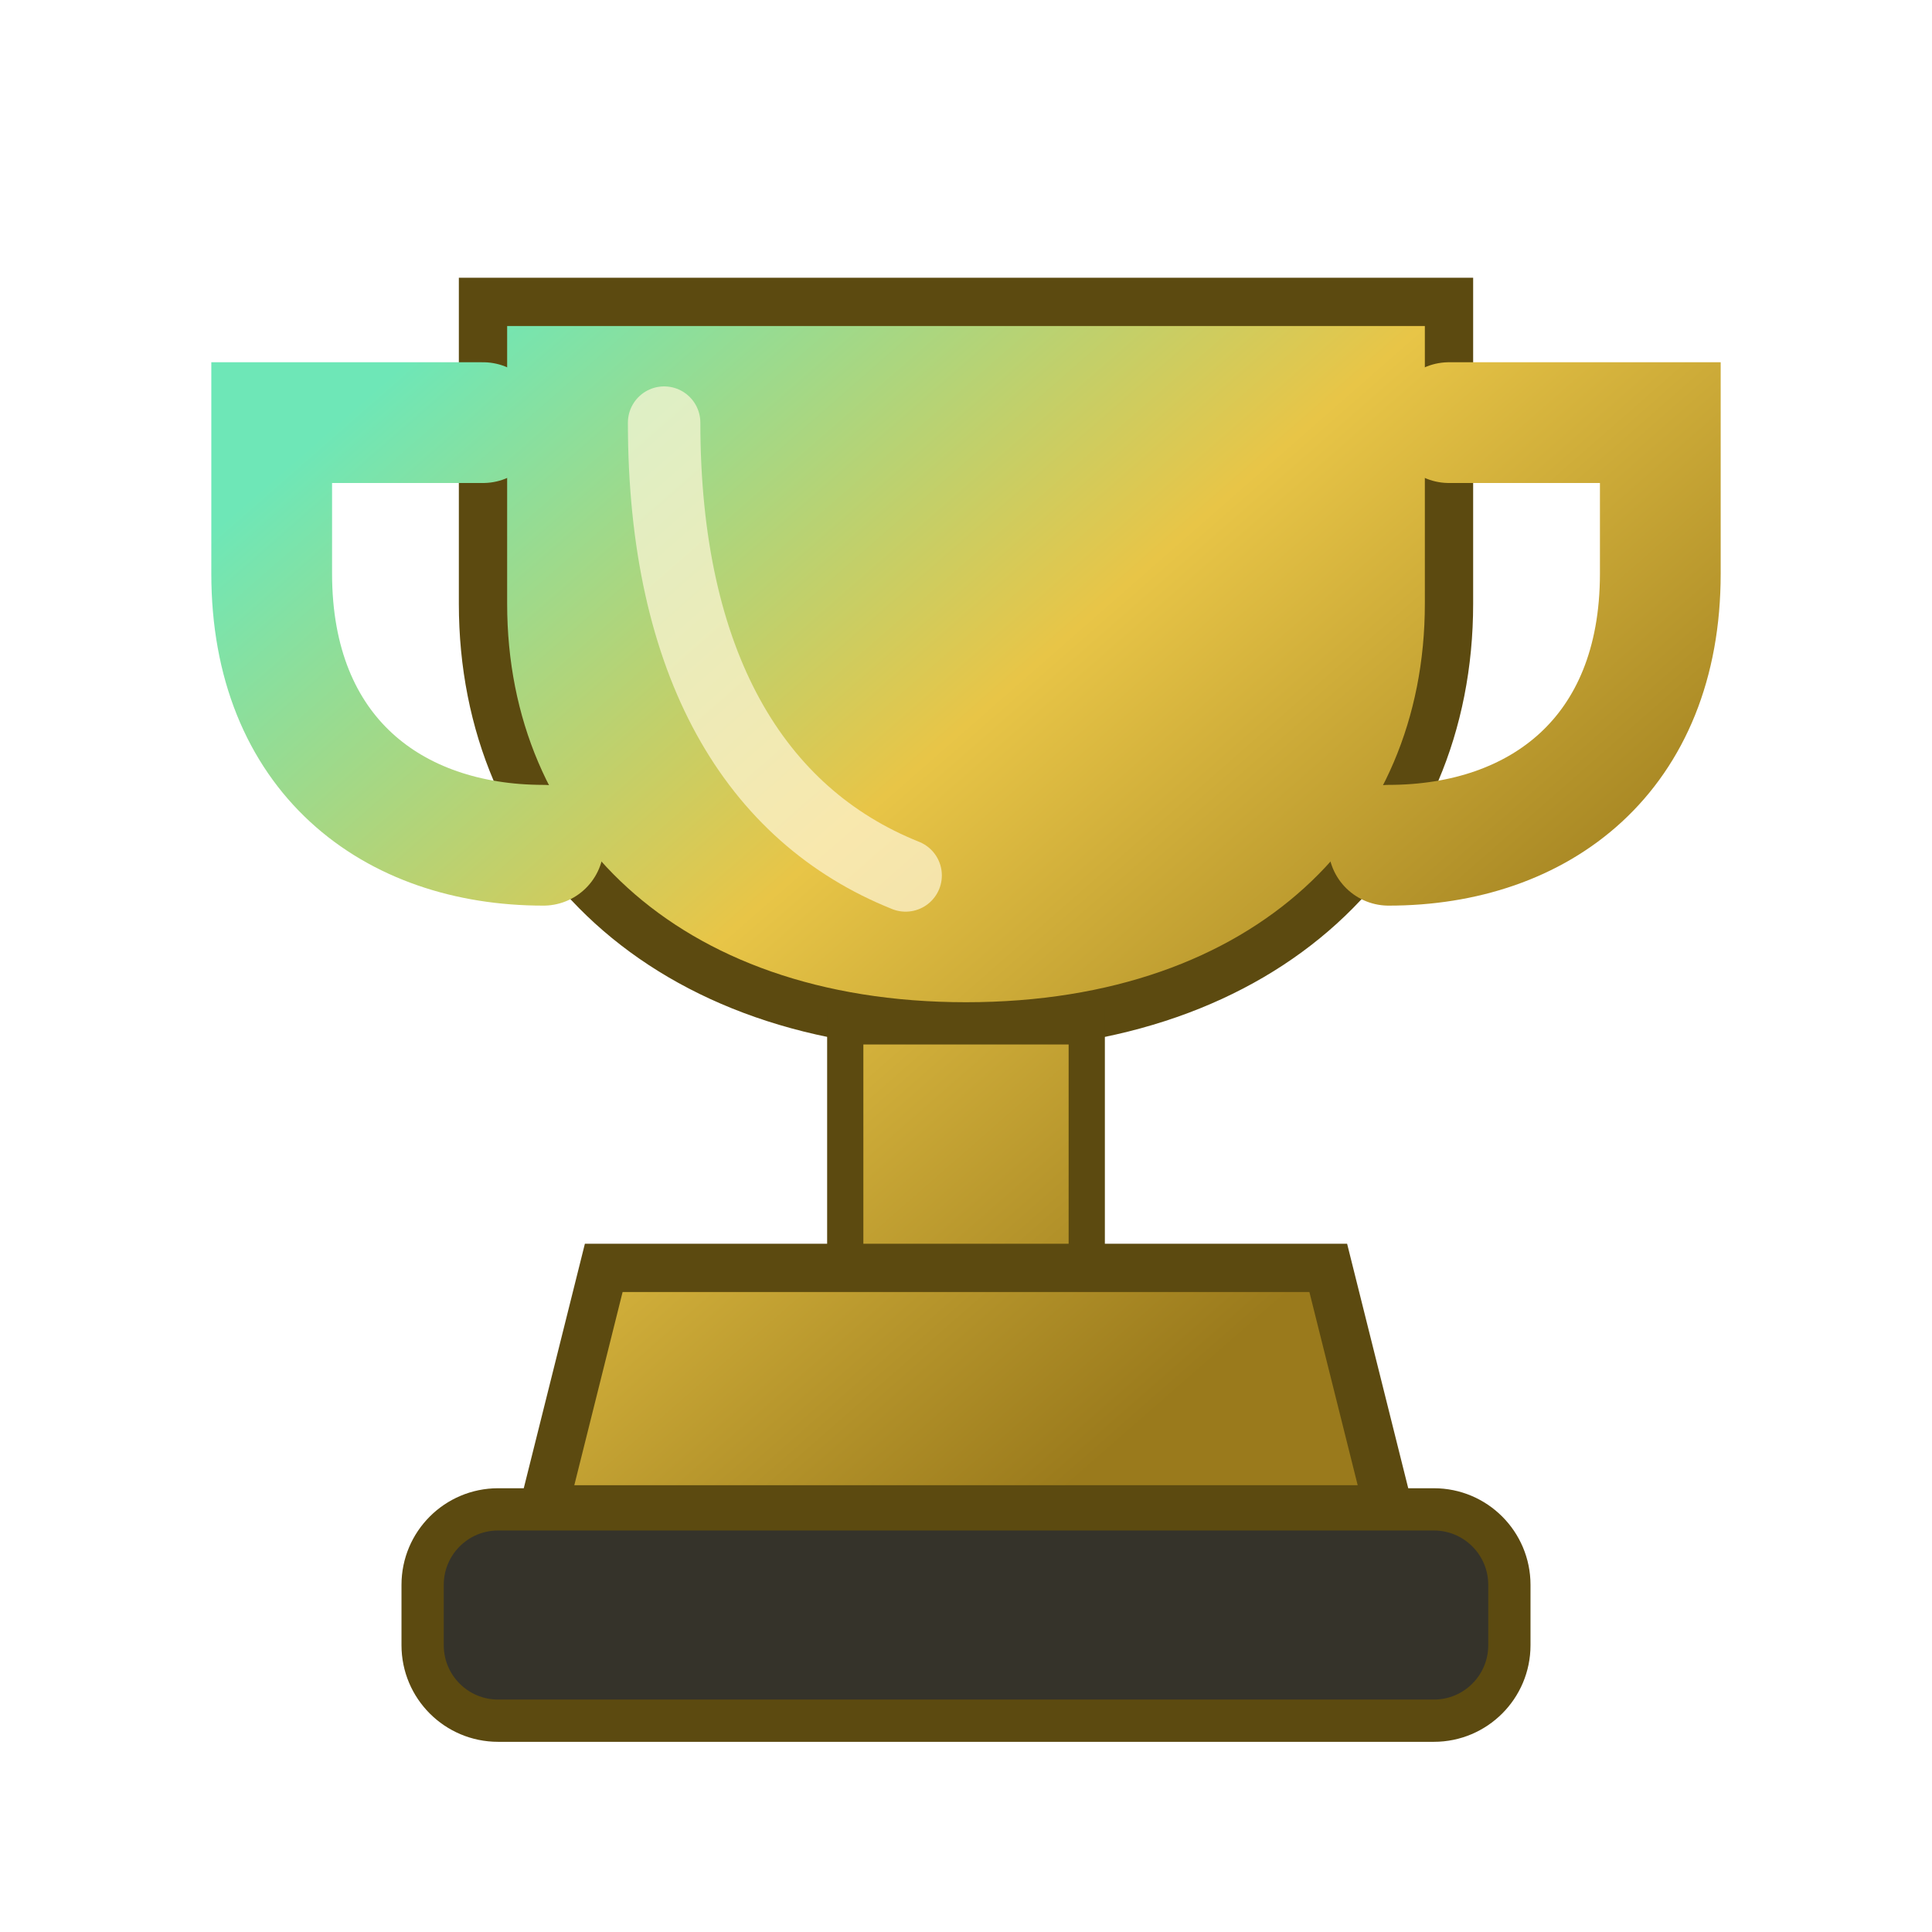
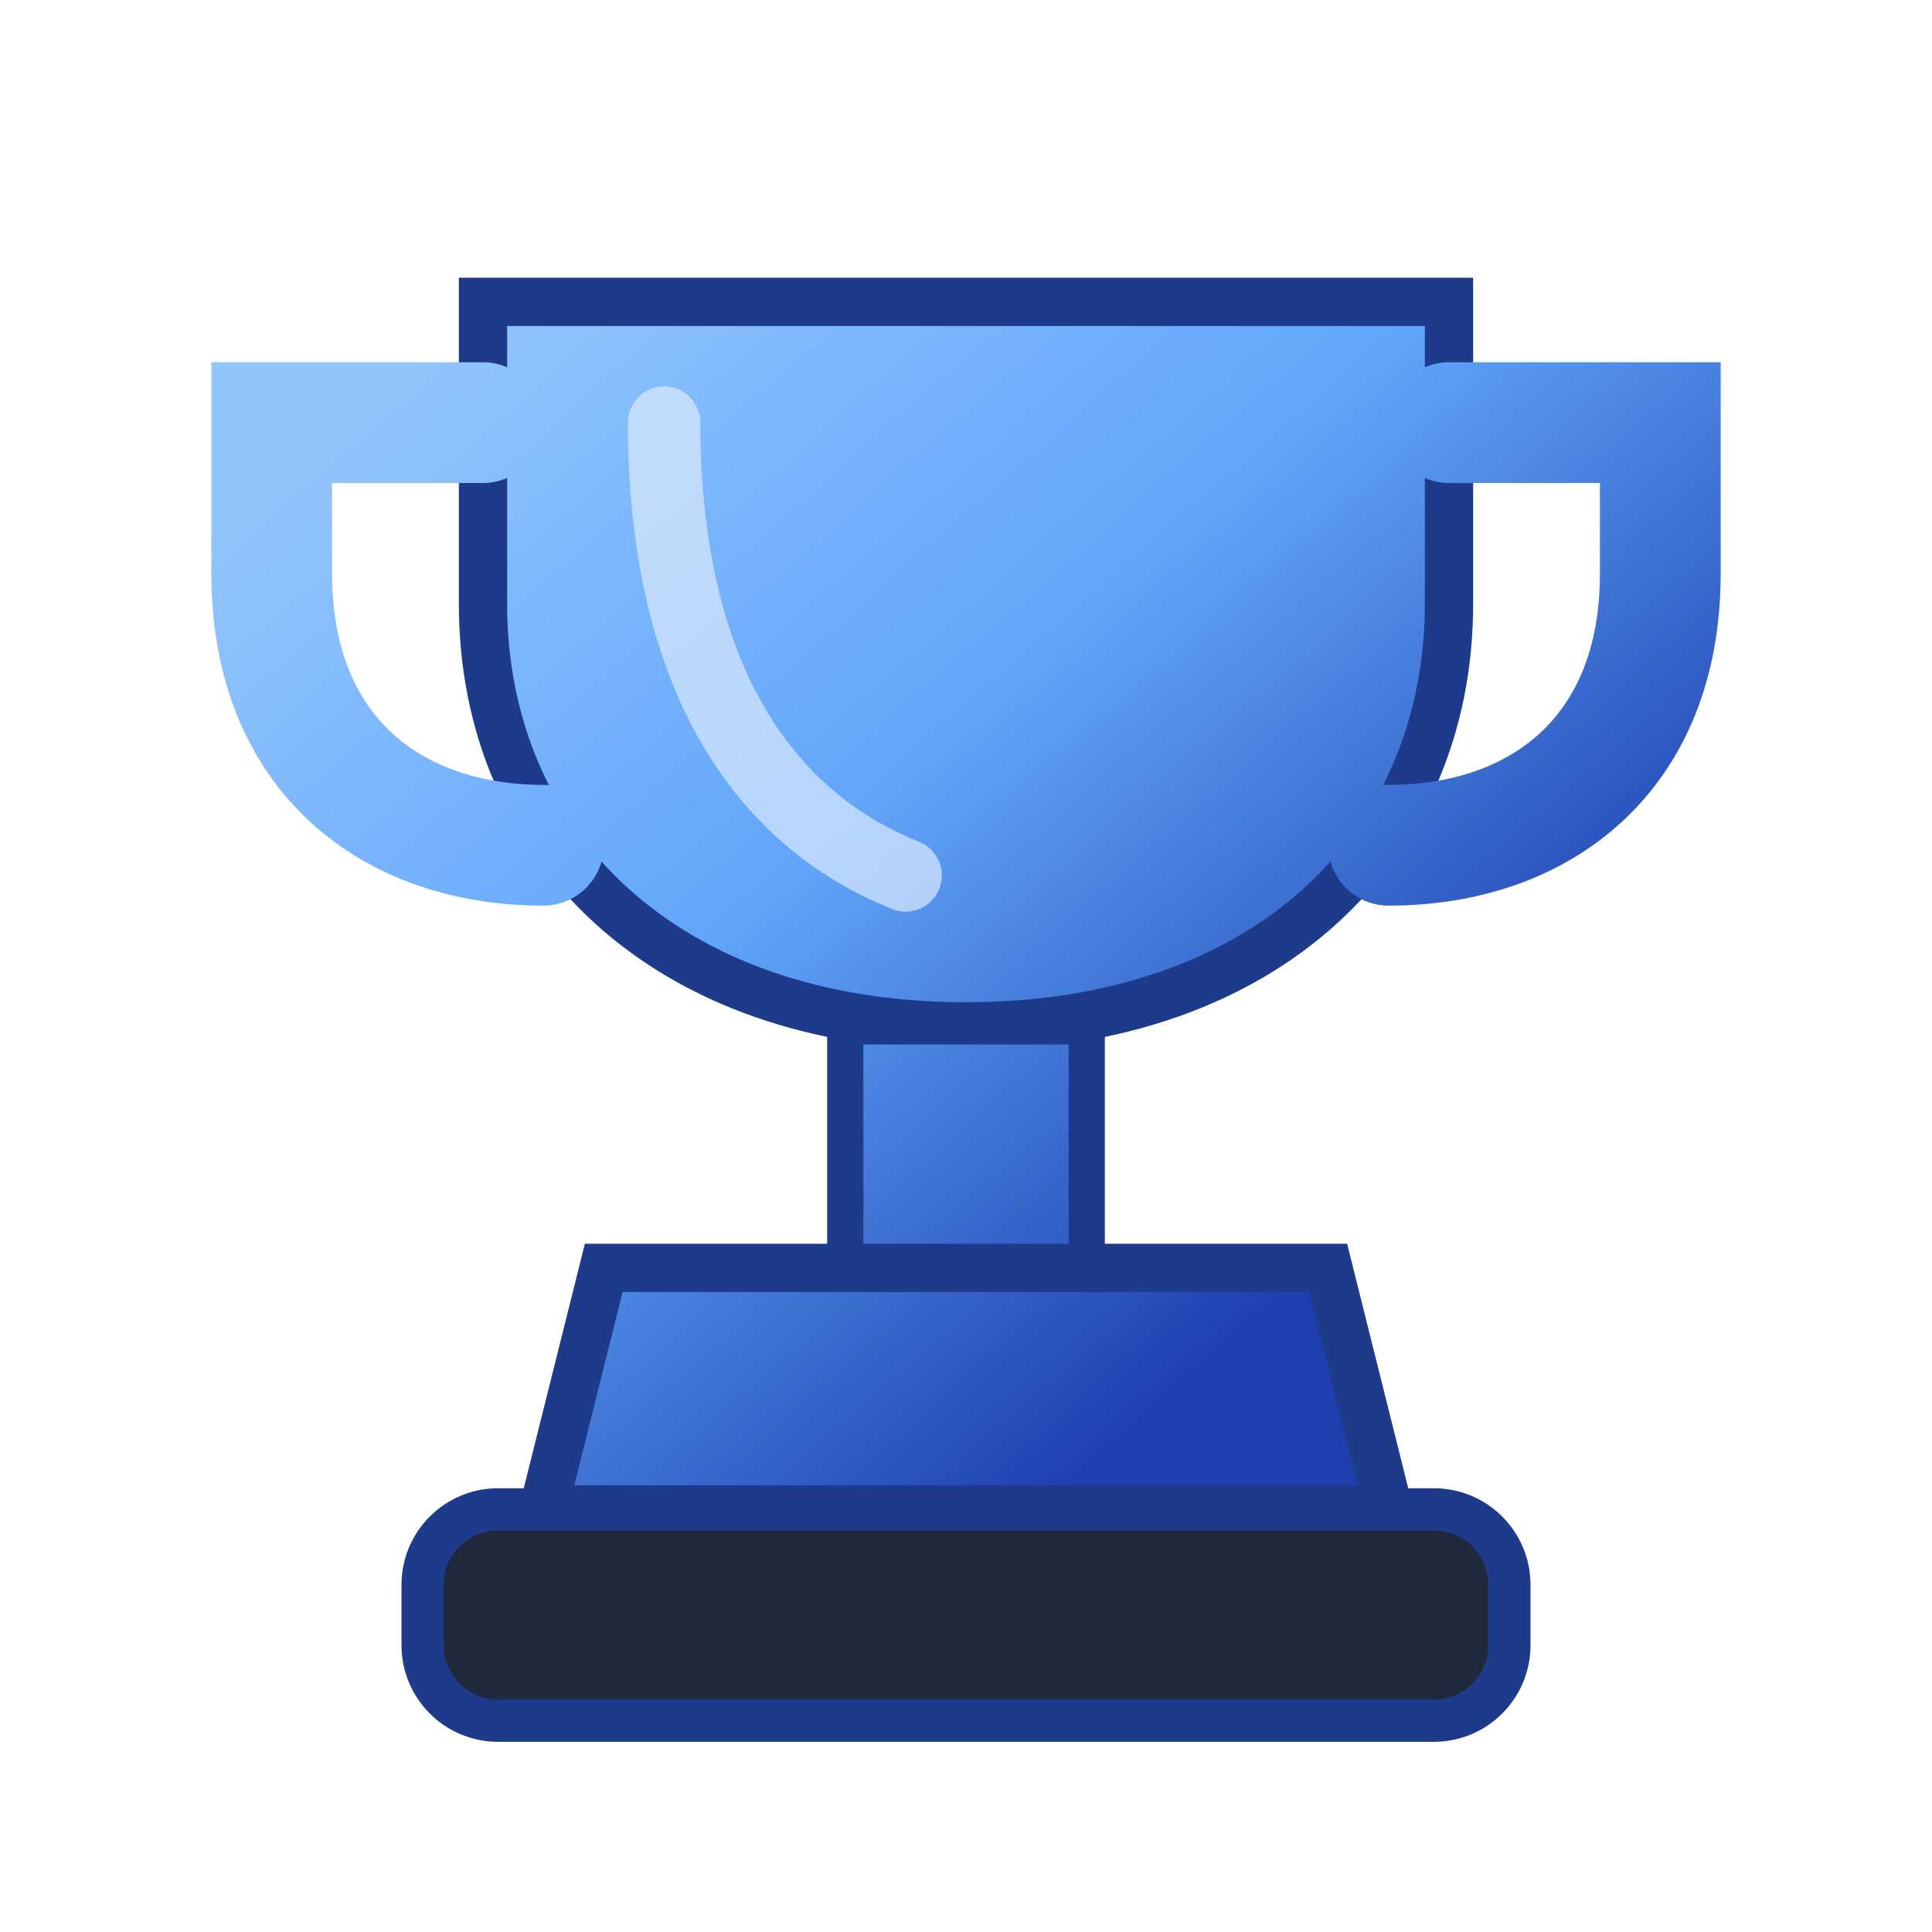
<svg xmlns="http://www.w3.org/2000/svg" viewBox="0 0 64 64">
  <defs>
    <linearGradient id="trG" x1="18" y1="8" x2="46" y2="40" gradientUnits="userSpaceOnUse">
-       <stop offset="0" stop-color="#6ee7b7" />
-       <stop offset=".5" stop-color="#E8C547" />
-       <stop offset="1" stop-color="#9a7a1c" />
+       <stop offset="0" stop-color="#93c5fd" />
+       <stop offset=".5" stop-color="#60a5fa" />
+       <stop offset="1" stop-color="#1e40af" />
    </linearGradient>
  </defs>
-   <path d="M16 10h32v10c0 8-6 14-16 14S16 28 16 20z" fill="url(#trG)" stroke="#5c4a10" stroke-width="1.6" />
+   <path d="M16 10h32v10c0 8-6 14-16 14S16 28 16 20z" fill="url(#trG)" stroke="#1e3a8a" stroke-width="1.6" />
  <path d="M16 14H9v5c0 6 4 9 9 9" fill="none" stroke="url(#trG)" stroke-width="4" stroke-linecap="round" />
  <path d="M48 14h7v5c0 6-4 9-9 9" fill="none" stroke="url(#trG)" stroke-width="4" stroke-linecap="round" />
-   <rect x="28" y="34" width="8" height="8" fill="url(#trG)" stroke="#5c4a10" stroke-width="1.2" />
-   <path d="M20 42h24l2 8H18z" fill="url(#trG)" stroke="#5c4a10" stroke-width="1.6" />
-   <rect x="14" y="50" width="36" height="7" rx="2.5" fill="#35332a" stroke="#5c4a10" stroke-width="1.4" />
-   <path d="M22 14c0 8 3 13 8 15" stroke="#fff6d8" stroke-width="2.4" stroke-linecap="round" fill="none" opacity=".7" />
+   <rect x="28" y="34" width="8" height="8" fill="url(#trG)" stroke="#1e3a8a" stroke-width="1.2" />
+   <path d="M20 42h24l2 8H18z" fill="url(#trG)" stroke="#1e3a8a" stroke-width="1.6" />
+   <rect x="14" y="50" width="36" height="7" rx="2.5" fill="#1e293b" stroke="#1e3a8a" stroke-width="1.4" />
+   <path d="M22 14c0 8 3 13 8 15" stroke="#dbeafe" stroke-width="2.4" stroke-linecap="round" fill="none" opacity=".7" />
</svg>
